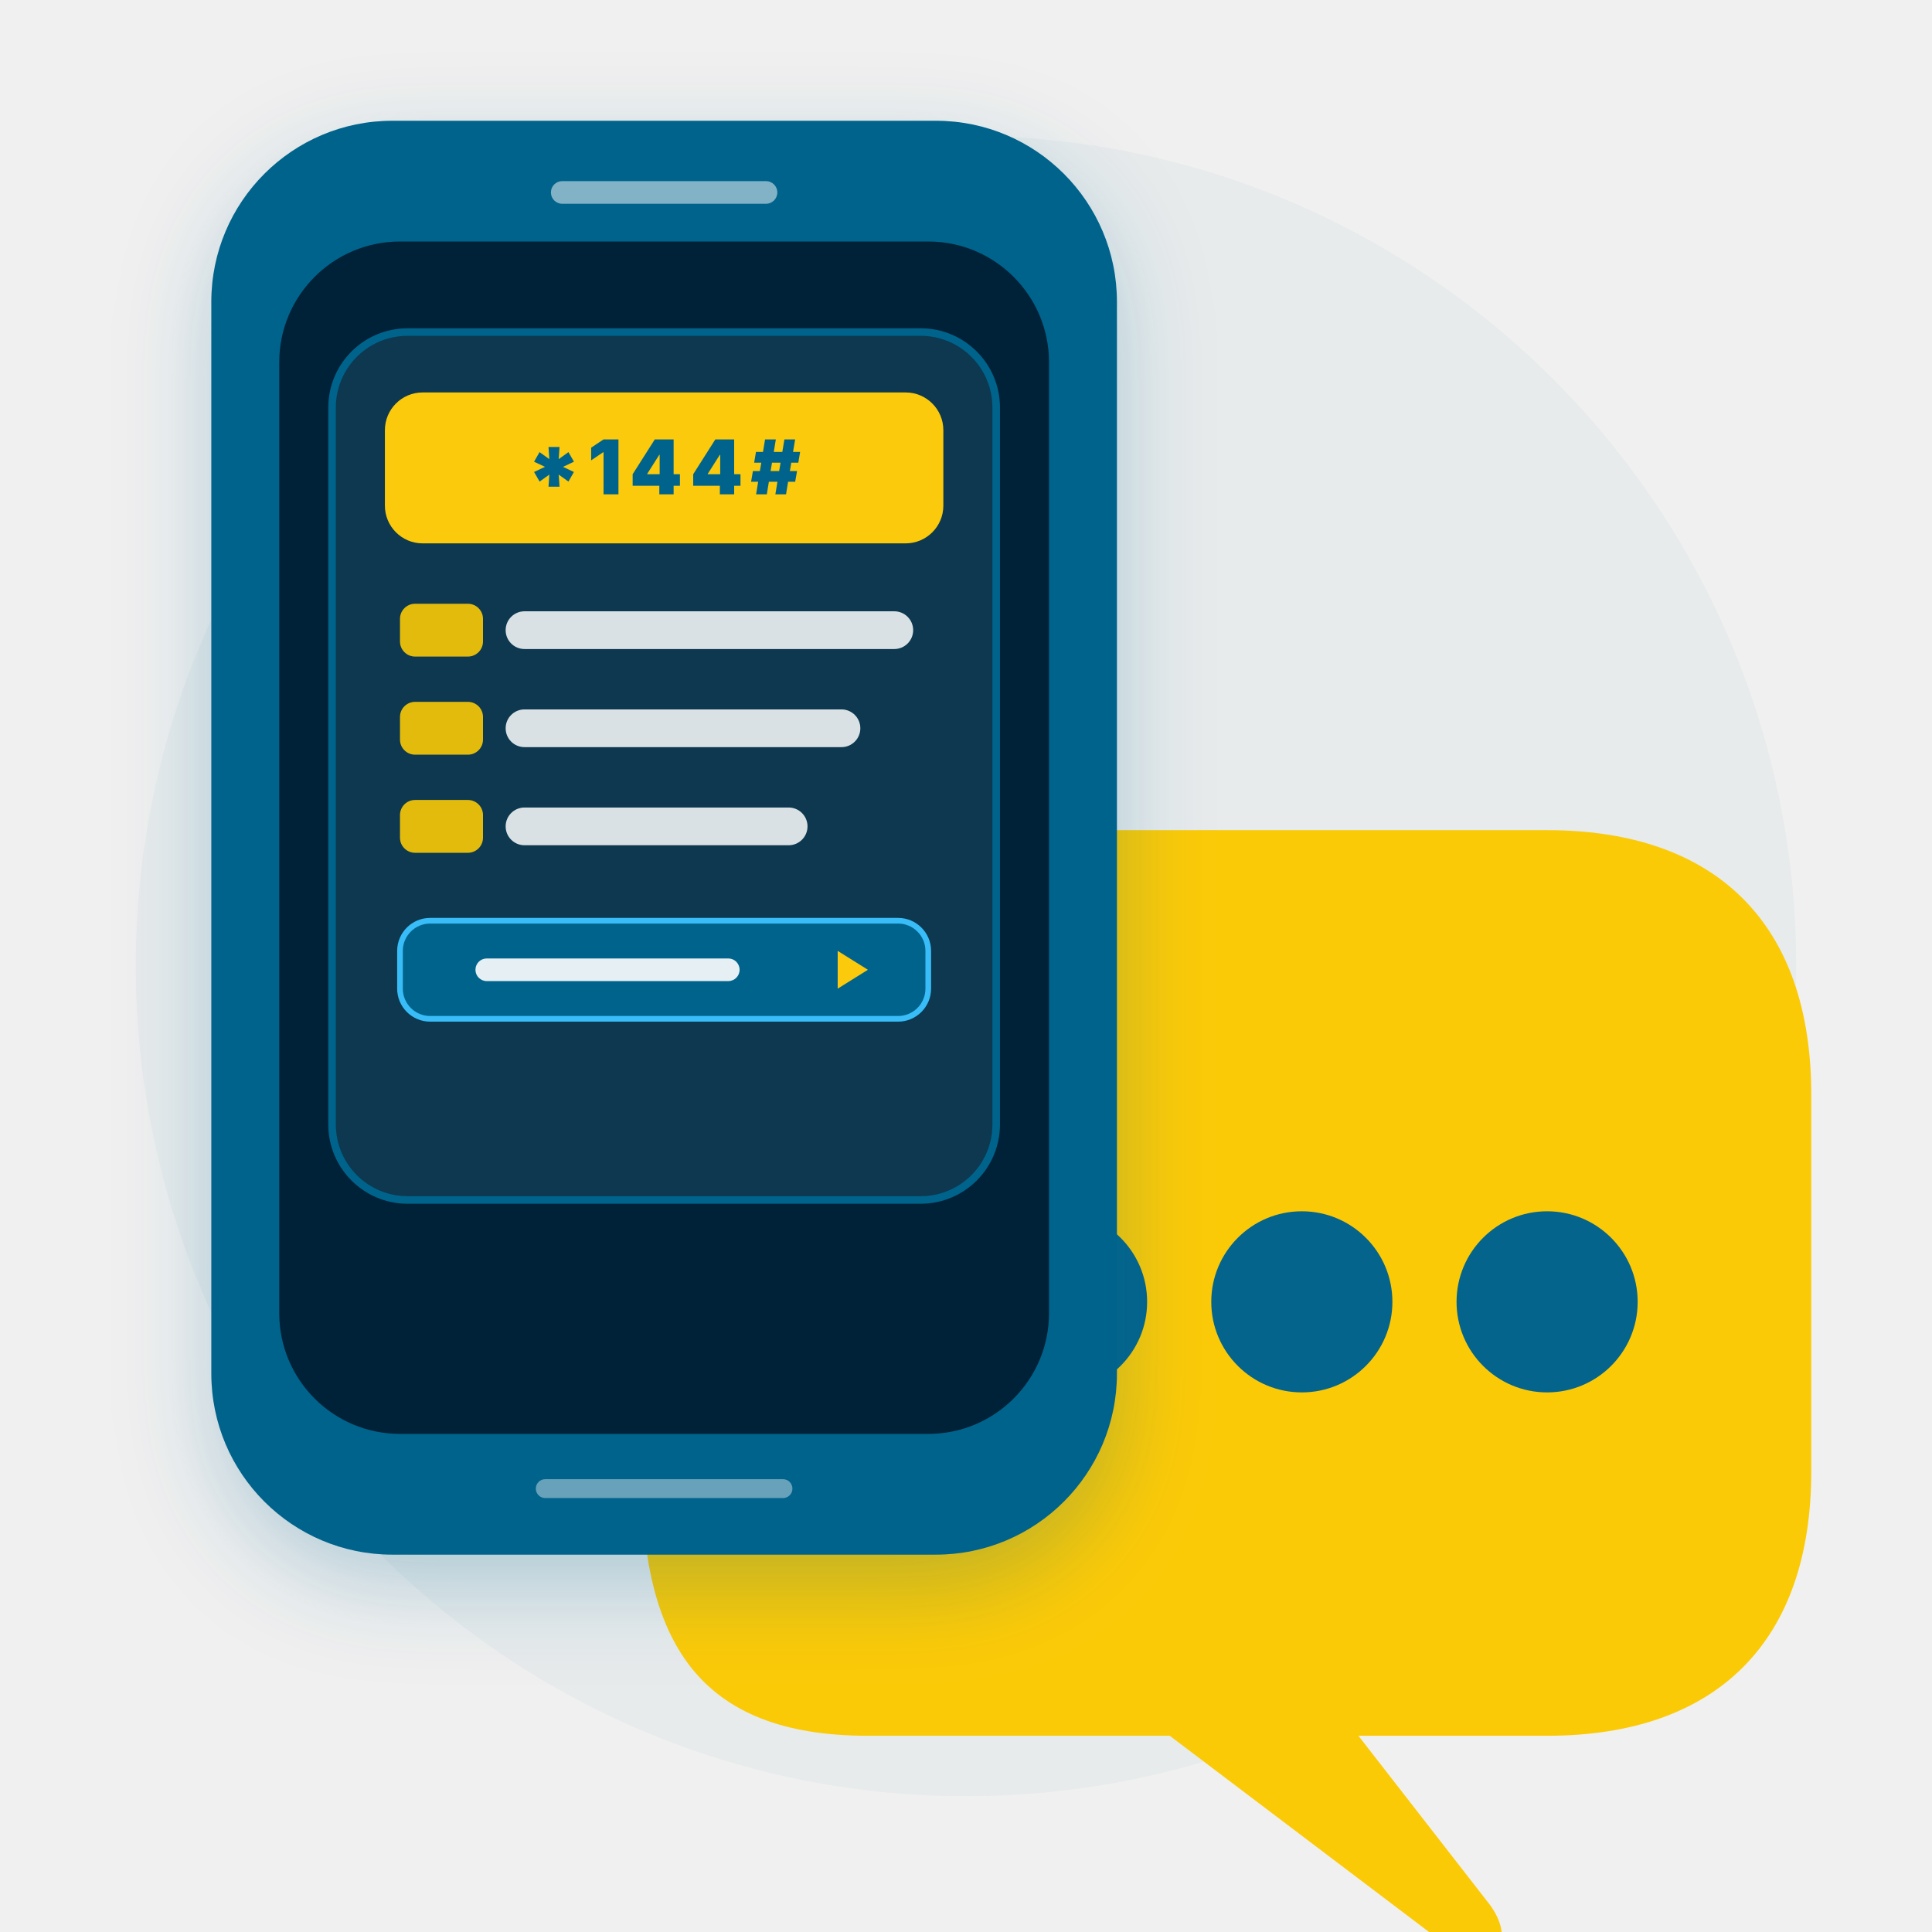
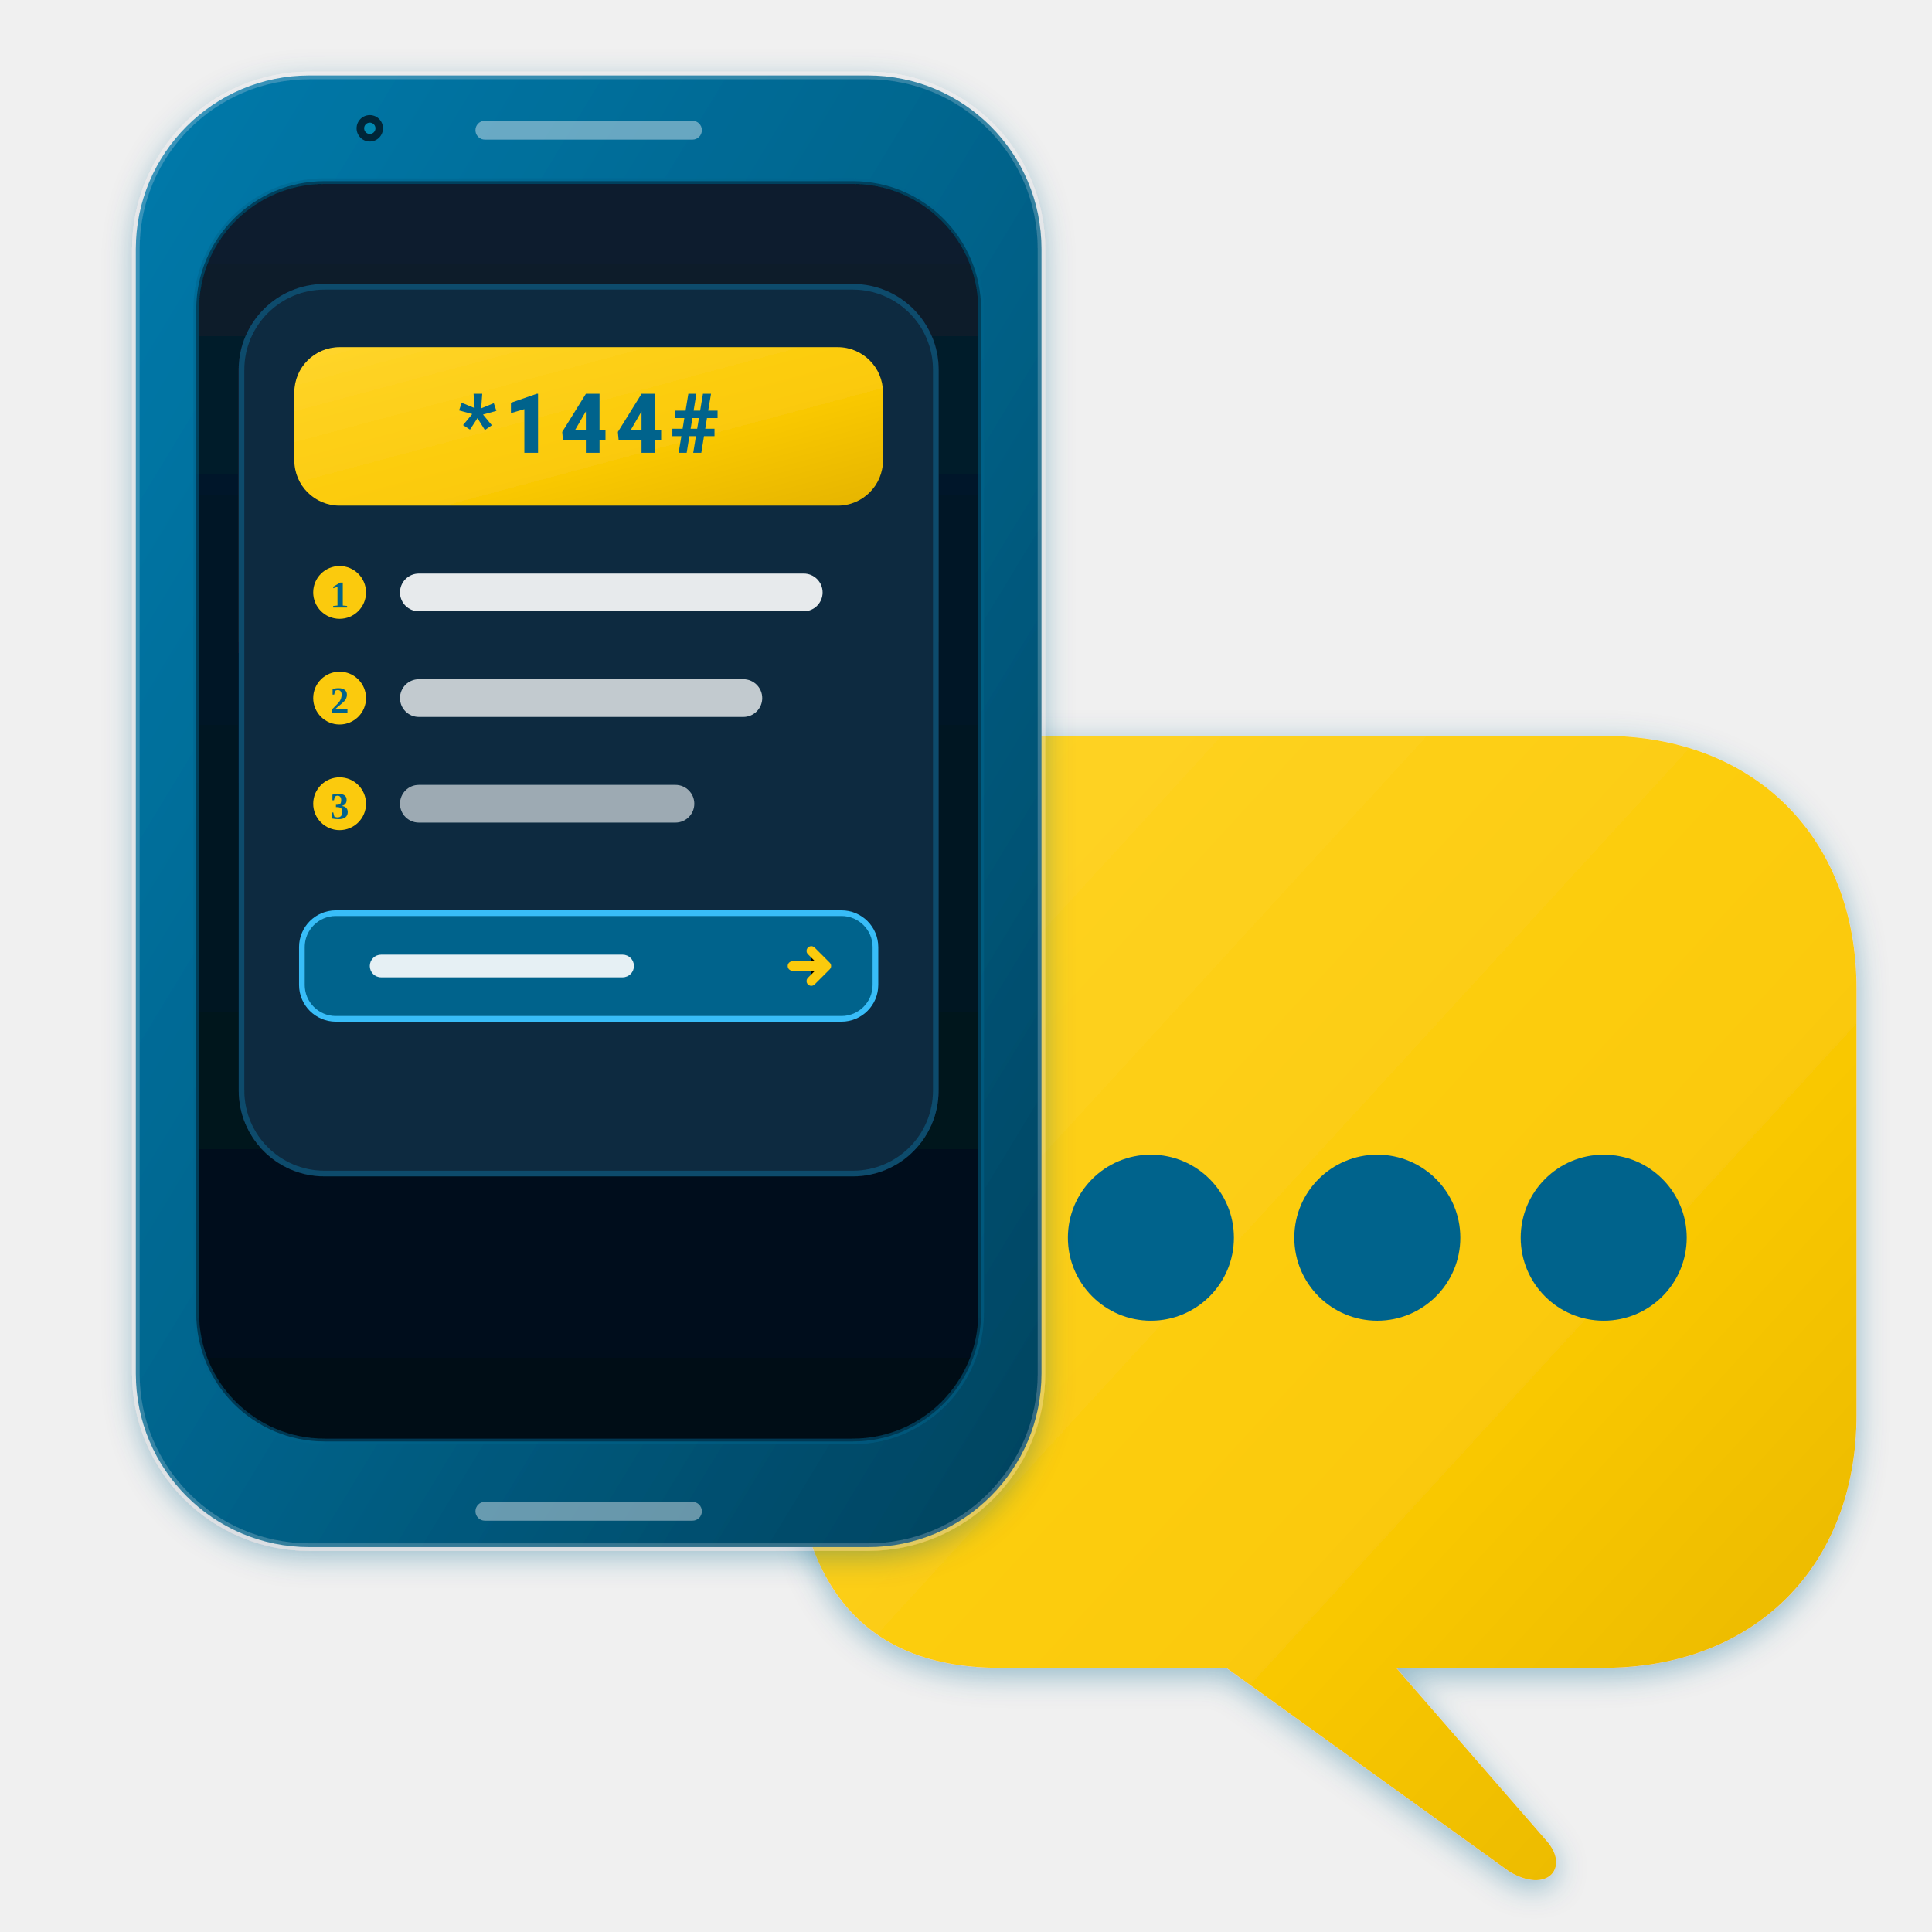
<svg xmlns="http://www.w3.org/2000/svg" viewBox="0 0 512 512" width="100%" height="100%" role="img" aria-labelledby="rangeUssdTitle">
  <defs>
-     <filter id="ussd-shadow" x="-10%" y="-10%" width="120%" height="125%" filterUnits="userSpaceOnUse">
-       <feDropShadow dx="0" dy="8" stdDeviation="12" flood-color="#04648C" flood-opacity="0.25" />
+     <linearGradient id="ussd-phone-body" x1="0%" y1="0%" x2="100%" y2="100%">
+       <stop offset="0%" stop-color="#057aab" />
+       <stop offset="50%" stop-color="#04648C" />
+       <stop offset="100%" stop-color="#02425d" />
+     </linearGradient>
+     <linearGradient id="ussd-screen" x1="0%" y1="0%" x2="0%" y2="100%">
+       <stop offset="0%" stop-color="#071d2e" />
+       <stop offset="100%" stop-color="#030e18" />
+     </linearGradient>
+     <linearGradient id="ussd-yellow-bubble" x1="0%" y1="0%" x2="100%" y2="100%">
+       <stop offset="0%" stop-color="#ffd52c" />
+       <stop offset="60%" stop-color="#FBCA07" />
+       <stop offset="100%" stop-color="#e5b400" />
+     </linearGradient>
+     <filter id="ussd-depth" x="-15%" y="-15%" width="130%" height="135%">
+       <feDropShadow dx="0" dy="10" stdDeviation="14" flood-color="#000000" flood-opacity="0.3" />
+       <feDropShadow dx="0" dy="2" stdDeviation="4" flood-color="#04648C" flood-opacity="0.4" />
    </filter>
-     <linearGradient id="ussd-screen-grad" x1="0%" y1="0%" x2="100%" y2="100%">
-       <stop offset="0%" stop-color="#04648C" />
-       <stop offset="100%" stop-color="#023b54" />
-     </linearGradient>
  </defs>
-   <circle cx="256" cy="256" r="220" fill="#04648C" fill-opacity="0.04" />
-   <g transform="translate(0, 20)">
-     <path d="M 170 230          C 170 210, 190 200, 230 200          L 410 200          C 455 200, 480 225, 480 270          L 480 370          C 480 415, 455 440, 410 440          L 360 440          L 395 485          C 402 495, 396 502, 384 496          L 310 440          L 230 440          C 185 440, 170 415, 170 370          Z" fill="#FBCA07" />
-     <circle cx="280" cy="325" r="24" fill="#04648C" />
-     <circle cx="345" cy="325" r="24" fill="#04648C" />
-     <circle cx="410" cy="325" r="24" fill="#04648C" />
+   <g filter="url(#ussd-depth)">
+     <path d="M 210 240          C 210 215, 230 195, 265 195          L 425 195          C 465 195, 492 222, 492 262          L 492 375          C 492 415, 465 442, 425 442          L 370 442          L 410 488          C 416 495, 410 502, 400 496          L 325 442          L 265 442          C 225 442, 210 415, 210 375          Z" fill="url(#ussd-yellow-bubble)" />
+     <circle cx="305" cy="328" r="22" fill="#04648C" />
+     <circle cx="365" cy="328" r="22" fill="#04648C" />
+     <circle cx="425" cy="328" r="22" fill="#04648C" />
  </g>
-   <g filter="url(#ussd-shadow)">
-     <rect x="56" y="32" width="240" height="380" rx="48" ry="48" fill="#04648C" />
-     <rect x="74" y="64" width="204" height="316" rx="32" ry="32" fill="#062238" />
-     <rect x="146" y="48" width="60" height="6" rx="3" fill="#FFFFFF" fill-opacity="0.5" />
-     <rect x="88" y="88" width="176" height="230" rx="20" ry="20" fill="#083850" stroke="#04648C" stroke-width="2" />
-     <rect x="102" y="104" width="148" height="40" rx="10" ry="10" fill="#FBCA07" />
-     <text x="176" y="131" font-family="system-ui, -apple-system, sans-serif" font-size="20" font-weight="900" fill="#04648C" text-anchor="middle" letter-spacing="2">*144#</text>
-     <rect x="106" y="160" width="22" height="14" rx="4" fill="#FBCA07" fill-opacity="0.9" />
-     <rect x="134" y="162" width="108" height="10" rx="5" fill="#FFFFFF" fill-opacity="0.85" />
-     <rect x="106" y="186" width="22" height="14" rx="4" fill="#FBCA07" fill-opacity="0.9" />
-     <rect x="134" y="188" width="94" height="10" rx="5" fill="#FFFFFF" fill-opacity="0.85" />
-     <rect x="106" y="212" width="22" height="14" rx="4" fill="#FBCA07" fill-opacity="0.9" />
-     <rect x="134" y="214" width="80" height="10" rx="5" fill="#FFFFFF" fill-opacity="0.85" />
-     <rect x="106" y="244" width="140" height="26" rx="8" fill="#04648C" stroke="#38bdf8" stroke-width="1.5" />
-     <rect x="126" y="254" width="70" height="6" rx="3" fill="#FFFFFF" fill-opacity="0.9" />
-     <polygon points="230,257 222,252 222,262" fill="#FBCA07" />
-     <rect x="142" y="392" width="68" height="5" rx="2.5" fill="#FFFFFF" fill-opacity="0.4" />
+   <g filter="url(#ussd-depth)">
+     <rect x="36" y="20" width="240" height="390" rx="46" ry="46" fill="url(#ussd-phone-body)" stroke="rgba(255,255,255,0.2)" stroke-width="2" />
+     <rect x="52" y="48" width="208" height="334" rx="34" ry="34" fill="url(#ussd-screen)" stroke="rgba(4,100,140,0.5)" stroke-width="1.5" />
+     <rect x="126" y="32" width="60" height="5" rx="2.5" fill="#FFFFFF" fill-opacity="0.4" />
+     <circle cx="98" cy="34" r="3.5" fill="#022738" />
+     <circle cx="98" cy="34" r="1.5" fill="#00c6ff" fill-opacity="0.6" />
+     <rect x="64" y="76" width="184" height="235" rx="22" ry="22" fill="#0a2a40" stroke="#0e4b6c" stroke-width="1.5" />
+     <rect x="78" y="92" width="156" height="42" rx="12" ry="12" fill="url(#ussd-yellow-bubble)" />
+     <text x="156" y="120" font-family="-apple-system, BlinkMacSystemFont, 'Segoe UI', Roboto, sans-serif" font-size="22" font-weight="900" fill="#04648C" text-anchor="middle" letter-spacing="2">*144#</text>
+     <g transform="translate(80, 150)">
+       <circle cx="10" cy="7" r="7" fill="#FBCA07" />
+       <text x="10" y="11" font-size="10" font-weight="900" fill="#04648C" text-anchor="middle">1</text>
+       <rect x="26" y="2" width="112" height="10" rx="5" fill="#FFFFFF" fill-opacity="0.9" />
+     </g>
+     <g transform="translate(80, 178)">
+       <circle cx="10" cy="7" r="7" fill="#FBCA07" />
+       <text x="10" y="11" font-size="10" font-weight="900" fill="#04648C" text-anchor="middle">2</text>
+       <rect x="26" y="2" width="96" height="10" rx="5" fill="#FFFFFF" fill-opacity="0.75" />
+     </g>
+     <g transform="translate(80, 206)">
+       <circle cx="10" cy="7" r="7" fill="#FBCA07" />
+       <text x="10" y="11" font-size="10" font-weight="900" fill="#04648C" text-anchor="middle">3</text>
+       <rect x="26" y="2" width="78" height="10" rx="5" fill="#FFFFFF" fill-opacity="0.6" />
+     </g>
+     <rect x="80" y="242" width="152" height="28" rx="9" fill="#04648C" stroke="#38bdf8" stroke-width="1.5" />
+     <rect x="98" y="253" width="70" height="6" rx="3" fill="#FFFFFF" fill-opacity="0.9" />
+     <path d="M 210 256 L 218 256 M 215 252 L 219 256 L 215 260" stroke="#FBCA07" stroke-width="2.5" stroke-linecap="round" stroke-linejoin="round" />
+     <rect x="126" y="398" width="60" height="5" rx="2.5" fill="#FFFFFF" fill-opacity="0.4" />
  </g>
</svg>
